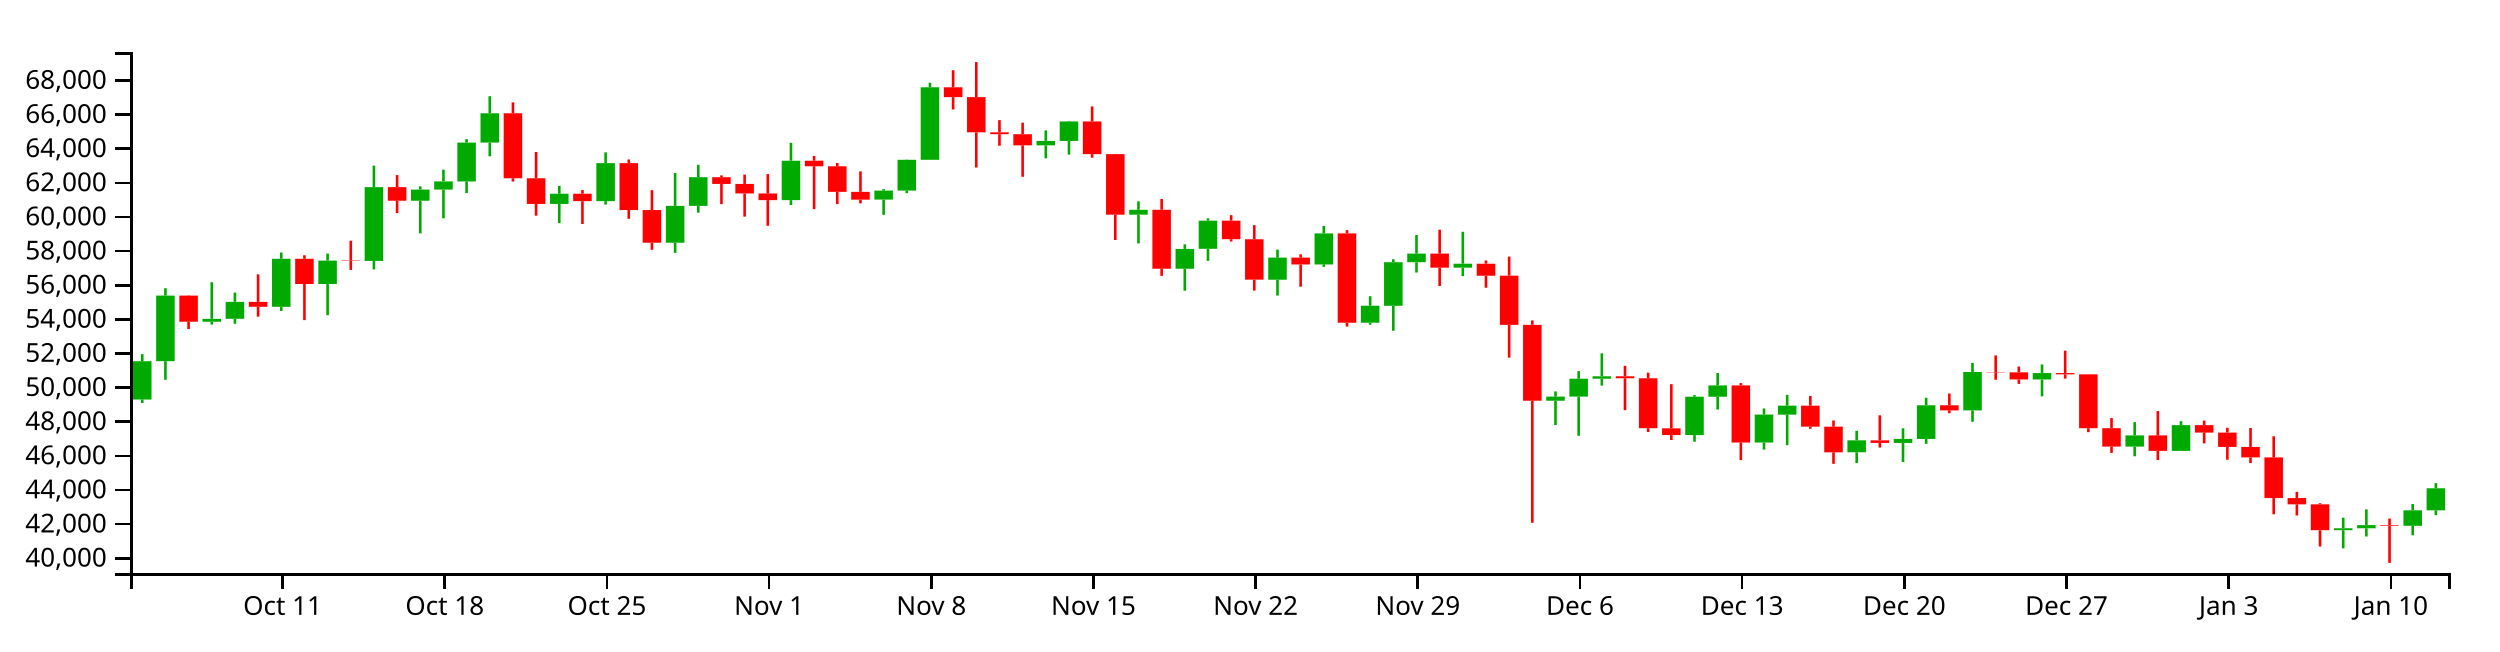
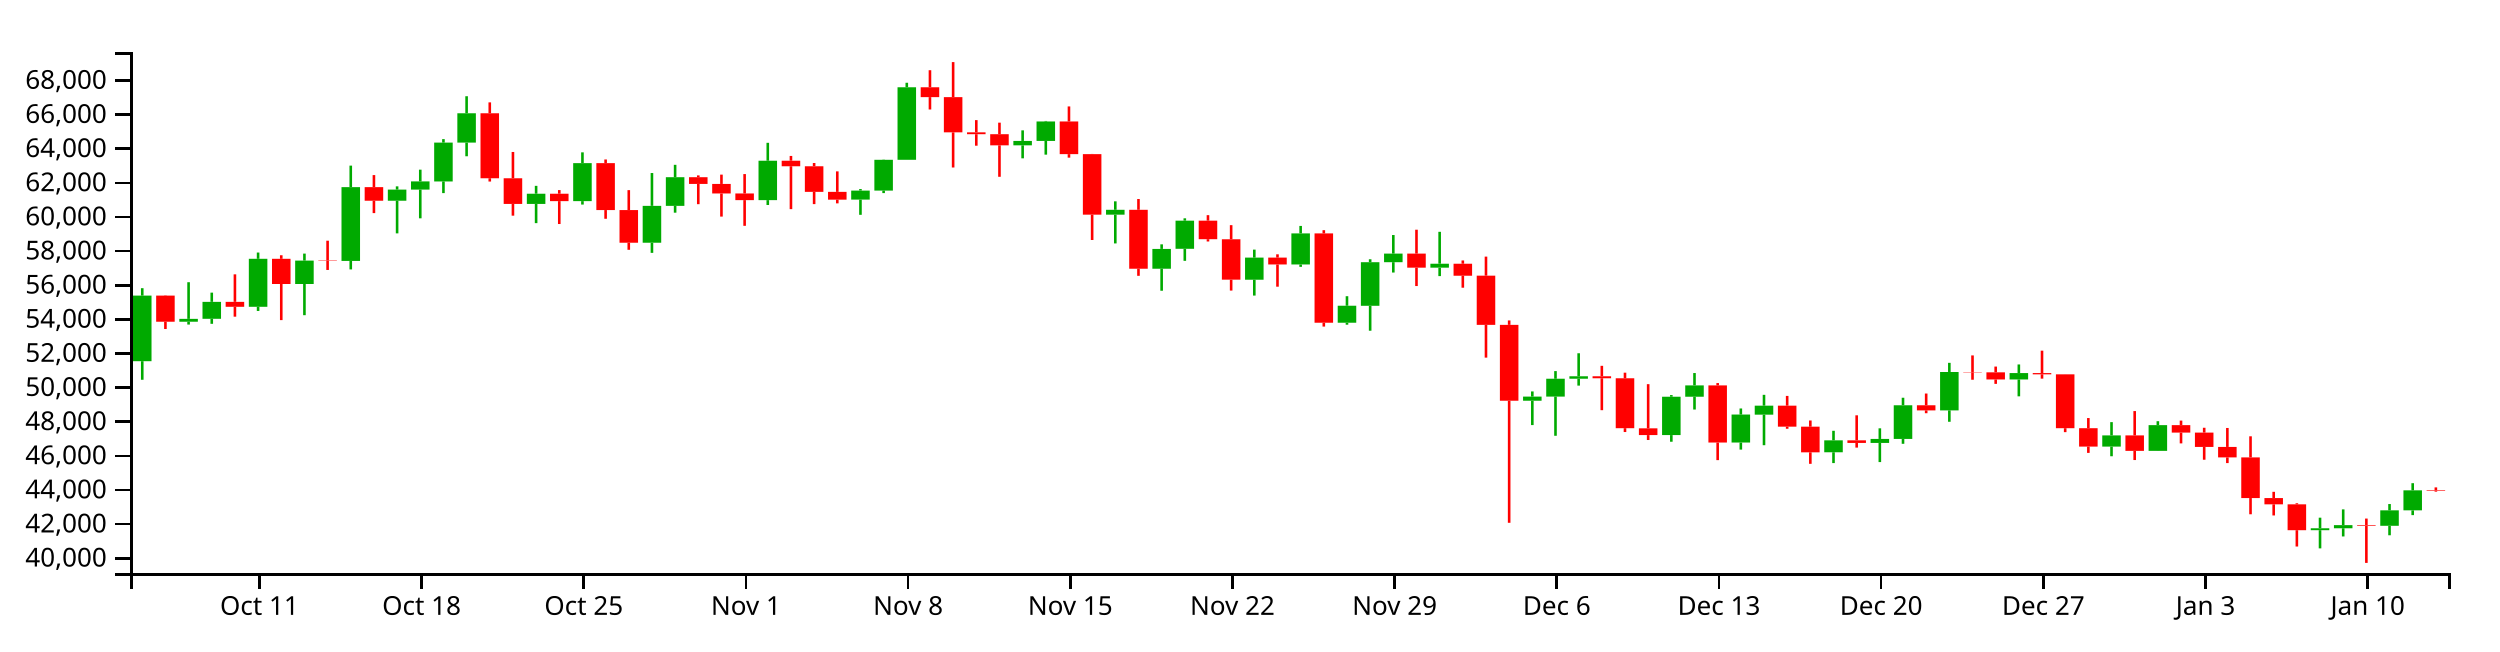
<svg xmlns="http://www.w3.org/2000/svg" version="1.1" width="960" height="250">
  <g transform="translate(50,20)">
    <style>.axis path,.axis line{fill:none;stroke:#000;shape-rendering:crispEdges;}path.candle{stroke:#000000;}path.candle.body{stroke-width:0;}path.candle.up{fill:#00AA00;stroke:#00AA00;}path.candle.down{fill:#FF0000;stroke:#FF0000;}</style>
    <g class="candlestick">
      <g class="data">
-         <path class="candle body up" d="M 1.068 133.417 l 7.117 0 L 8.185 118.694 l -7.117 0 L 1.068 133.417 M 9.964 118.694 l 7.117 0 L 17.081 93.513 l -7.117 0 L 9.964 118.694 M 27.757 103.537 l 7.117 0 L 34.874 102.448 l -7.117 0 L 27.757 103.537 M 36.653 102.42 l 7.117 0 L 43.77 95.907 l -7.117 0 L 36.653 102.42 M 54.446 97.811 l 7.117 0 L 61.563 79.384 l -7.117 0 L 54.446 97.811 M 72.239 89.045 l 7.117 0 L 79.356 80.068 l -7.117 0 L 72.239 89.045 M 90.032 80.193 l 7.117 0 L 97.149 51.858 l -7.117 0 L 90.032 80.193 M 107.825 57.079 l 7.117 0 L 114.942 52.802 l -7.117 0 L 107.825 57.079 M 116.721 52.802 l 7.117 0 L 123.838 49.647 l -7.117 0 L 116.721 52.802 M 125.618 49.675 l 7.117 0 L 132.735 34.769 l -7.117 0 L 125.618 49.675 M 134.514 34.769 l 7.117 0 L 141.631 23.494 l -7.117 0 L 134.514 34.769 M 161.204 58.307 l 7.117 0 L 168.321 54.385 l -7.117 0 L 161.204 58.307 M 178.996 57.232 l 7.117 0 L 186.114 42.643 l -7.117 0 L 178.996 57.232 M 205.686 73.212 l 7.117 0 L 212.803 59.043 l -7.117 0 L 205.686 73.212 M 214.582 59.043 l 7.117 0 L 221.699 48.049 l -7.117 0 L 214.582 59.043 M 250.168 56.846 l 7.117 0 L 257.285 41.718 l -7.117 0 L 250.168 56.846 M 285.754 56.656 l 7.117 0 L 292.871 53.18 l -7.117 0 L 285.754 56.656 M 294.65 53.18 l 7.117 0 L 301.767 41.367 l -7.117 0 L 294.65 53.18 M 303.547 41.367 l 7.117 0 L 310.664 13.505 l -7.117 0 L 303.547 41.367 M 348.029 35.806 l 7.117 0 L 355.146 34.117 l -7.117 0 L 348.029 35.806 M 356.925 34.117 l 7.117 0 L 364.042 26.654 l -7.117 0 L 356.925 34.117 M 383.615 62.43 l 7.117 0 L 390.732 60.556 l -7.117 0 L 383.615 62.43 M 401.407 83.183 l 7.117 0 L 408.525 75.578 l -7.117 0 L 401.407 83.183 M 410.304 75.546 l 7.117 0 L 417.421 64.733 l -7.117 0 L 410.304 75.546 M 436.993 87.427 l 7.117 0 L 444.11 78.926 l -7.117 0 L 436.993 87.427 M 454.786 81.567 l 7.117 0 L 461.903 69.628 l -7.117 0 L 454.786 81.567 M 472.579 103.94 l 7.117 0 L 479.696 97.405 l -7.117 0 L 472.579 103.94 M 481.475 97.435 l 7.117 0 L 488.593 80.672 l -7.117 0 L 481.475 97.435 M 490.372 80.672 l 7.117 0 L 497.489 77.387 l -7.117 0 L 490.372 80.672 M 508.165 82.797 l 7.117 0 L 515.282 81.267 l -7.117 0 L 508.165 82.797 M 543.75 133.892 l 7.117 0 L 550.868 132.294 l -7.117 0 L 543.75 133.892 M 552.647 132.294 l 7.117 0 L 559.764 125.443 l -7.117 0 L 552.647 132.294 M 561.543 125.443 l 7.117 0 L 568.661 124.479 l -7.117 0 L 561.543 125.443 M 597.129 147.074 l 7.117 0 L 604.246 132.335 l -7.117 0 L 597.129 147.074 M 606.026 132.335 l 7.117 0 L 613.143 127.985 l -7.117 0 L 606.026 132.335 M 623.818 149.943 l 7.117 0 L 630.936 139.194 l -7.117 0 L 623.818 149.943 M 632.715 139.235 l 7.117 0 L 639.832 135.775 l -7.117 0 L 632.715 139.235 M 659.404 153.67 l 7.117 0 L 666.521 149.08 l -7.117 0 L 659.404 153.67 M 677.197 150.084 l 7.117 0 L 684.314 148.557 l -7.117 0 L 677.197 150.084 M 686.094 148.557 l 7.117 0 L 693.211 135.612 l -7.117 0 L 686.094 148.557 M 703.886 137.589 l 7.117 0 L 711.004 122.842 l -7.117 0 L 703.886 137.589 M 730.576 125.72 l 7.117 0 L 737.693 123.257 l -7.117 0 L 730.576 125.72 M 766.162 151.503 l 7.117 0 L 773.279 147.203 l -7.117 0 L 766.162 151.503 M 783.954 153.126 l 7.117 0 L 791.072 143.26 l -7.117 0 L 783.954 153.126 M 846.23 183.597 l 7.117 0 L 853.347 182.855 l -7.117 0 L 846.23 183.597 M 855.126 182.855 l 7.117 0 L 862.243 181.643 l -7.117 0 L 855.126 182.855 M 872.919 181.919 l 7.117 0 L 880.036 175.978 l -7.117 0 L 872.919 181.919 M 881.815 175.978 l 7.117 0 L 888.932 167.501 l -7.117 0 L 881.815 175.978" />
-         <path class="candle body down" d="M 18.86 93.513 l 7.117 0 L 25.978 103.537 l -7.117 0 L 18.86 93.513 M 45.55 95.907 l 7.117 0 L 52.667 97.812 l -7.117 0 L 45.55 95.907 M 63.343 79.384 l 7.117 0 L 70.46 89.045 l -7.117 0 L 63.343 79.384 M 81.136 80.043 l 7.117 0 L 88.253 80.193 l -7.117 0 L 81.136 80.043 M 98.928 51.858 l 7.117 0 L 106.046 57.079 l -7.117 0 L 98.928 51.858 M 143.411 23.494 l 7.117 0 L 150.528 48.446 l -7.117 0 L 143.411 23.494 M 152.307 48.446 l 7.117 0 L 159.424 58.307 l -7.117 0 L 152.307 48.446 M 170.1 54.385 l 7.117 0 L 177.217 57.232 l -7.117 0 L 170.1 54.385 M 187.893 42.643 l 7.117 0 L 195.01 60.662 l -7.117 0 L 187.893 42.643 M 196.789 60.662 l 7.117 0 L 203.906 73.212 l -7.117 0 L 196.789 60.662 M 223.479 48.049 l 7.117 0 L 230.596 50.634 l -7.117 0 L 223.479 48.049 M 232.375 50.634 l 7.117 0 L 239.492 54.3 l -7.117 0 L 232.375 50.634 M 241.271 54.3 l 7.117 0 L 248.389 56.846 l -7.117 0 L 241.271 54.3 M 259.064 41.714 l 7.117 0 L 266.182 43.838 l -7.117 0 L 259.064 41.714 M 267.961 43.838 l 7.117 0 L 275.078 53.676 l -7.117 0 L 267.961 43.838 M 276.857 53.676 l 7.117 0 L 283.974 56.676 l -7.117 0 L 276.857 53.676 M 312.443 13.505 l 7.117 0 L 319.56 17.294 l -7.117 0 L 312.443 13.505 M 321.339 17.293 l 7.117 0 L 328.457 30.825 l -7.117 0 L 321.339 17.293 M 330.236 30.825 l 7.117 0 L 337.353 31.534 l -7.117 0 L 330.236 30.825 M 339.132 31.534 l 7.117 0 L 346.25 35.806 l -7.117 0 L 339.132 31.534 M 365.822 26.654 l 7.117 0 L 372.939 39.184 l -7.117 0 L 365.822 26.654 M 374.718 39.184 l 7.117 0 L 381.835 62.43 l -7.117 0 L 374.718 39.184 M 392.511 60.557 l 7.117 0 L 399.628 83.183 l -7.117 0 L 392.511 60.557 M 419.2 64.733 l 7.117 0 L 426.317 71.845 l -7.117 0 L 419.2 64.733 M 428.097 71.873 l 7.117 0 L 435.214 87.405 l -7.117 0 L 428.097 71.873 M 445.89 78.926 l 7.117 0 L 453.007 81.567 l -7.117 0 L 445.89 78.926 M 463.683 69.628 l 7.117 0 L 470.8 103.921 l -7.117 0 L 463.683 69.628 M 499.268 77.387 l 7.117 0 L 506.385 82.797 l -7.117 0 L 499.268 77.387 M 517.061 81.267 l 7.117 0 L 524.178 85.878 l -7.117 0 L 517.061 81.267 M 525.958 85.852 l 7.117 0 L 533.075 104.743 l -7.117 0 L 525.958 85.852 M 534.854 104.743 l 7.117 0 L 541.971 133.892 l -7.117 0 L 534.854 104.743 M 570.44 124.479 l 7.117 0 L 577.557 125.251 l -7.117 0 L 570.44 124.479 M 579.336 125.251 l 7.117 0 L 586.453 144.42 l -7.117 0 L 579.336 125.251 M 588.233 144.484 l 7.117 0 L 595.35 147.074 l -7.117 0 L 588.233 144.484 M 614.922 127.985 l 7.117 0 L 622.039 149.943 l -7.117 0 L 614.922 127.985 M 641.611 135.775 l 7.117 0 L 648.729 143.852 l -7.117 0 L 641.611 135.775 M 650.508 143.852 l 7.117 0 L 657.625 153.688 l -7.117 0 L 650.508 143.852 M 668.301 149.08 l 7.117 0 L 675.418 150.084 l -7.117 0 L 668.301 149.08 M 694.99 135.627 l 7.117 0 L 702.107 137.589 l -7.117 0 L 694.99 135.627 M 712.783 122.842 l 7.117 0 L 719.9 122.966 l -7.117 0 L 712.783 122.842 M 721.679 122.966 l 7.117 0 L 728.796 125.72 l -7.117 0 L 721.679 122.966 M 739.472 123.257 l 7.117 0 L 746.589 123.742 l -7.117 0 L 739.472 123.257 M 748.369 123.742 l 7.117 0 L 755.486 144.432 l -7.117 0 L 748.369 123.742 M 757.265 144.432 l 7.117 0 L 764.382 151.503 l -7.117 0 L 757.265 144.432 M 775.058 147.203 l 7.117 0 L 782.175 153.126 l -7.117 0 L 775.058 147.203 M 792.851 143.26 l 7.117 0 L 799.968 146.12 l -7.117 0 L 792.851 143.26 M 801.747 146.12 l 7.117 0 L 808.864 151.624 l -7.117 0 L 801.747 146.12 M 810.644 151.624 l 7.117 0 L 817.761 155.648 l -7.117 0 L 810.644 151.624 M 819.54 155.648 l 7.117 0 L 826.657 171.248 l -7.117 0 L 819.54 155.648 M 828.437 171.248 l 7.117 0 L 835.554 173.665 l -7.117 0 L 828.437 171.248 M 837.333 173.665 l 7.117 0 L 844.45 183.597 l -7.117 0 L 837.333 173.665 M 864.022 181.643 l 7.117 0 L 871.14 181.919 l -7.117 0 L 864.022 181.643" />
+         <path class="candle body up" d="M 1.068 118.694 l 7.117 0 L 8.185 93.513 l -7.117 0 L 1.068 118.694 M 18.86 103.537 l 7.117 0 L 25.978 102.448 l -7.117 0 L 18.86 103.537 M 27.757 102.42 l 7.117 0 L 34.874 95.907 l -7.117 0 L 27.757 102.42 M 45.55 97.811 l 7.117 0 L 52.667 79.384 l -7.117 0 L 45.55 97.811 M 63.343 89.045 l 7.117 0 L 70.46 80.068 l -7.117 0 L 63.343 89.045 M 81.136 80.193 l 7.117 0 L 88.253 51.858 l -7.117 0 L 81.136 80.193 M 98.928 57.079 l 7.117 0 L 106.046 52.802 l -7.117 0 L 98.928 57.079 M 107.825 52.802 l 7.117 0 L 114.942 49.647 l -7.117 0 L 107.825 52.802 M 116.721 49.675 l 7.117 0 L 123.838 34.769 l -7.117 0 L 116.721 49.675 M 125.618 34.769 l 7.117 0 L 132.735 23.494 l -7.117 0 L 125.618 34.769 M 152.307 58.307 l 7.117 0 L 159.424 54.385 l -7.117 0 L 152.307 58.307 M 170.1 57.232 l 7.117 0 L 177.217 42.643 l -7.117 0 L 170.1 57.232 M 196.789 73.212 l 7.117 0 L 203.906 59.043 l -7.117 0 L 196.789 73.212 M 205.686 59.043 l 7.117 0 L 212.803 48.049 l -7.117 0 L 205.686 59.043 M 241.271 56.846 l 7.117 0 L 248.389 41.718 l -7.117 0 L 241.271 56.846 M 276.857 56.656 l 7.117 0 L 283.974 53.18 l -7.117 0 L 276.857 56.656 M 285.754 53.18 l 7.117 0 L 292.871 41.367 l -7.117 0 L 285.754 53.18 M 294.65 41.367 l 7.117 0 L 301.767 13.505 l -7.117 0 L 294.65 41.367 M 339.132 35.806 l 7.117 0 L 346.25 34.117 l -7.117 0 L 339.132 35.806 M 348.029 34.117 l 7.117 0 L 355.146 26.654 l -7.117 0 L 348.029 34.117 M 374.718 62.43 l 7.117 0 L 381.835 60.556 l -7.117 0 L 374.718 62.43 M 392.511 83.183 l 7.117 0 L 399.628 75.578 l -7.117 0 L 392.511 83.183 M 401.407 75.546 l 7.117 0 L 408.525 64.733 l -7.117 0 L 401.407 75.546 M 428.097 87.427 l 7.117 0 L 435.214 78.926 l -7.117 0 L 428.097 87.427 M 445.89 81.567 l 7.117 0 L 453.007 69.628 l -7.117 0 L 445.89 81.567 M 463.683 103.94 l 7.117 0 L 470.8 97.405 l -7.117 0 L 463.683 103.94 M 472.579 97.435 l 7.117 0 L 479.696 80.672 l -7.117 0 L 472.579 97.435 M 481.475 80.672 l 7.117 0 L 488.593 77.387 l -7.117 0 L 481.475 80.672 M 499.268 82.797 l 7.117 0 L 506.385 81.267 l -7.117 0 L 499.268 82.797 M 534.854 133.892 l 7.117 0 L 541.971 132.294 l -7.117 0 L 534.854 133.892 M 543.75 132.294 l 7.117 0 L 550.868 125.443 l -7.117 0 L 543.75 132.294 M 552.647 125.443 l 7.117 0 L 559.764 124.479 l -7.117 0 L 552.647 125.443 M 588.233 147.074 l 7.117 0 L 595.35 132.335 l -7.117 0 L 588.233 147.074 M 597.129 132.335 l 7.117 0 L 604.246 127.985 l -7.117 0 L 597.129 132.335 M 614.922 149.943 l 7.117 0 L 622.039 139.194 l -7.117 0 L 614.922 149.943 M 623.818 139.235 l 7.117 0 L 630.936 135.775 l -7.117 0 L 623.818 139.235 M 650.508 153.67 l 7.117 0 L 657.625 149.08 l -7.117 0 L 650.508 153.67 M 668.301 150.084 l 7.117 0 L 675.418 148.557 l -7.117 0 L 668.301 150.084 M 677.197 148.557 l 7.117 0 L 684.314 135.612 l -7.117 0 L 677.197 148.557 M 694.99 137.589 l 7.117 0 L 702.107 122.842 l -7.117 0 L 694.99 137.589 M 721.679 125.72 l 7.117 0 L 728.796 123.257 l -7.117 0 L 721.679 125.72 M 757.265 151.503 l 7.117 0 L 764.382 147.203 l -7.117 0 L 757.265 151.503 M 775.058 153.126 l 7.117 0 L 782.175 143.26 l -7.117 0 L 775.058 153.126 M 837.333 183.597 l 7.117 0 L 844.45 182.855 l -7.117 0 L 837.333 183.597 M 846.23 182.855 l 7.117 0 L 853.347 181.643 l -7.117 0 L 846.23 182.855 M 864.022 181.919 l 7.117 0 L 871.14 175.978 l -7.117 0 L 864.022 181.919 M 872.919 175.978 l 7.117 0 L 880.036 168.289 l -7.117 0 L 872.919 175.978" />
+         <path class="candle body down" d="M 9.964 93.513 l 7.117 0 L 17.081 103.537 l -7.117 0 L 9.964 93.513 M 36.653 95.907 l 7.117 0 L 43.77 97.812 l -7.117 0 L 36.653 95.907 M 54.446 79.384 l 7.117 0 L 61.563 89.045 l -7.117 0 L 54.446 79.384 M 72.239 80.043 l 7.117 0 L 79.356 80.193 l -7.117 0 L 72.239 80.043 M 90.032 51.858 l 7.117 0 L 97.149 57.079 l -7.117 0 L 90.032 51.858 M 134.514 23.494 l 7.117 0 L 141.631 48.446 l -7.117 0 L 134.514 23.494 M 143.411 48.446 l 7.117 0 L 150.528 58.307 l -7.117 0 L 143.411 48.446 M 161.204 54.385 l 7.117 0 L 168.321 57.232 l -7.117 0 L 161.204 54.385 M 178.996 42.643 l 7.117 0 L 186.114 60.662 l -7.117 0 L 178.996 42.643 M 187.893 60.662 l 7.117 0 L 195.01 73.212 l -7.117 0 L 187.893 60.662 M 214.582 48.049 l 7.117 0 L 221.699 50.634 l -7.117 0 L 214.582 48.049 M 223.479 50.634 l 7.117 0 L 230.596 54.3 l -7.117 0 L 223.479 50.634 M 232.375 54.3 l 7.117 0 L 239.492 56.846 l -7.117 0 L 232.375 54.3 M 250.168 41.714 l 7.117 0 L 257.285 43.838 l -7.117 0 L 250.168 41.714 M 259.064 43.838 l 7.117 0 L 266.182 53.676 l -7.117 0 L 259.064 43.838 M 267.961 53.676 l 7.117 0 L 275.078 56.676 l -7.117 0 L 267.961 53.676 M 303.547 13.505 l 7.117 0 L 310.664 17.294 l -7.117 0 L 303.547 13.505 M 312.443 17.293 l 7.117 0 L 319.56 30.825 l -7.117 0 L 312.443 17.293 M 321.339 30.825 l 7.117 0 L 328.457 31.534 l -7.117 0 L 321.339 30.825 M 330.236 31.534 l 7.117 0 L 337.353 35.806 l -7.117 0 L 330.236 31.534 M 356.925 26.654 l 7.117 0 L 364.042 39.184 l -7.117 0 L 356.925 26.654 M 365.822 39.184 l 7.117 0 L 372.939 62.43 l -7.117 0 L 365.822 39.184 M 383.615 60.557 l 7.117 0 L 390.732 83.183 l -7.117 0 L 383.615 60.557 M 410.304 64.733 l 7.117 0 L 417.421 71.845 l -7.117 0 L 410.304 64.733 M 419.2 71.873 l 7.117 0 L 426.317 87.405 l -7.117 0 L 419.2 71.873 M 436.993 78.926 l 7.117 0 L 444.11 81.567 l -7.117 0 L 436.993 78.926 M 454.786 69.628 l 7.117 0 L 461.903 103.921 l -7.117 0 L 454.786 69.628 M 490.372 77.387 l 7.117 0 L 497.489 82.797 l -7.117 0 L 490.372 77.387 M 508.165 81.267 l 7.117 0 L 515.282 85.878 l -7.117 0 L 508.165 81.267 M 517.061 85.852 l 7.117 0 L 524.178 104.743 l -7.117 0 L 517.061 85.852 M 525.958 104.743 l 7.117 0 L 533.075 133.892 l -7.117 0 L 525.958 104.743 M 561.543 124.479 l 7.117 0 L 568.661 125.251 l -7.117 0 L 561.543 124.479 M 570.44 125.251 l 7.117 0 L 577.557 144.42 l -7.117 0 L 570.44 125.251 M 579.336 144.484 l 7.117 0 L 586.453 147.074 l -7.117 0 L 579.336 144.484 M 606.026 127.985 l 7.117 0 L 613.143 149.943 l -7.117 0 L 606.026 127.985 M 632.715 135.775 l 7.117 0 L 639.832 143.852 l -7.117 0 L 632.715 135.775 M 641.611 143.852 l 7.117 0 L 648.729 153.688 l -7.117 0 L 641.611 143.852 M 659.404 149.08 l 7.117 0 L 666.521 150.084 l -7.117 0 L 659.404 149.08 M 686.094 135.627 l 7.117 0 L 693.211 137.589 l -7.117 0 L 686.094 135.627 M 703.886 122.842 l 7.117 0 L 711.004 122.966 l -7.117 0 L 703.886 122.842 M 712.783 122.966 l 7.117 0 L 719.9 125.72 l -7.117 0 L 712.783 122.966 M 730.576 123.257 l 7.117 0 L 737.693 123.742 l -7.117 0 L 730.576 123.257 M 739.472 123.742 l 7.117 0 L 746.589 144.432 l -7.117 0 L 739.472 123.742 M 748.369 144.432 l 7.117 0 L 755.486 151.503 l -7.117 0 L 748.369 144.432 M 766.162 147.203 l 7.117 0 L 773.279 153.126 l -7.117 0 L 766.162 147.203 M 783.954 143.26 l 7.117 0 L 791.072 146.12 l -7.117 0 L 783.954 143.26 M 792.851 146.12 l 7.117 0 L 799.968 151.624 l -7.117 0 L 792.851 146.12 M 801.747 151.624 l 7.117 0 L 808.864 155.648 l -7.117 0 L 801.747 151.624 M 810.644 155.648 l 7.117 0 L 817.761 171.248 l -7.117 0 L 810.644 155.648 M 819.54 171.248 l 7.117 0 L 826.657 173.665 l -7.117 0 L 819.54 171.248 M 828.437 173.665 l 7.117 0 L 835.554 183.597 l -7.117 0 L 828.437 173.665 M 855.126 181.643 l 7.117 0 L 862.243 181.919 l -7.117 0 L 855.126 181.643 M 881.815 168.29 l 7.117 0 L 888.932 168.529 l -7.117 0 L 881.815 168.29" />
        <path class="candle body equal" />
-         <path class="candle wick up" d="M 4.626 115.979 L 4.626 118.694 M 4.626 133.417 L 4.626 134.744 M 13.523 90.663 L 13.523 93.513 M 13.523 118.694 L 13.523 125.833 M 31.315 88.37 L 31.315 102.448 M 31.315 103.537 L 31.315 104.635 M 40.212 92.373 L 40.212 95.907 M 40.212 102.42 L 40.212 104.346 M 58.005 76.975 L 58.005 79.384 M 58.005 97.811 L 58.005 99.41 M 75.798 77.382 L 75.798 80.068 M 75.798 89.045 L 75.798 101.034 M 93.591 43.598 L 93.591 51.858 M 93.591 80.193 L 93.591 83.456 M 111.383 51.557 L 111.383 52.802 M 111.383 57.079 L 111.383 69.611 M 120.28 45.153 L 120.28 49.647 M 120.28 52.802 L 120.28 63.835 M 129.176 33.423 L 129.176 34.769 M 129.176 49.675 L 129.176 54.153 M 138.073 16.951 L 138.073 23.494 M 138.073 34.769 L 138.073 40.005 M 164.762 51.365 L 164.762 54.385 M 164.762 58.307 L 164.762 65.685 M 182.555 38.503 L 182.555 42.643 M 182.555 57.232 L 182.555 58.557 M 209.244 46.442 L 209.244 59.043 M 209.244 73.212 L 209.244 77.1 M 218.141 43.291 L 218.141 48.049 M 218.141 59.043 L 218.141 61.671 M 253.727 34.838 L 253.727 41.718 M 253.727 56.846 L 253.727 58.723 M 289.312 52.591 L 289.312 53.18 M 289.312 56.656 L 289.312 62.489 M 298.209 41.283 L 298.209 41.367 M 298.209 53.18 L 298.209 54.149 M 307.105 11.781 L 307.105 13.505 M 307.105 41.367 L 307.105 41.367 M 351.587 30.055 L 351.587 34.117 M 351.587 35.806 L 351.587 40.799 M 360.484 26.448 L 360.484 26.654 M 360.484 34.117 L 360.484 39.384 M 387.173 57.311 L 387.173 60.556 M 387.173 62.43 L 387.173 73.477 M 404.966 73.824 L 404.966 75.578 M 404.966 83.183 L 404.966 91.646 M 413.862 63.832 L 413.862 64.733 M 413.862 75.546 L 413.862 80.16 M 440.552 75.855 L 440.552 78.926 M 440.552 87.427 L 440.552 93.5 M 458.345 66.755 L 458.345 69.628 M 458.345 81.567 L 458.345 82.473 M 476.138 93.743 L 476.138 97.405 M 476.138 103.94 L 476.138 104.685 M 485.034 79.557 L 485.034 80.672 M 485.034 97.435 L 485.034 107 M 493.93 70.247 L 493.93 77.387 M 493.93 80.672 L 493.93 84.657 M 511.723 69.017 L 511.723 81.267 M 511.723 82.797 L 511.723 86.024 M 547.309 130.31 L 547.309 132.294 M 547.309 133.892 L 547.309 143.23 M 556.206 122.5 L 556.206 125.443 M 556.206 132.294 L 556.206 147.34 M 565.102 115.651 L 565.102 124.479 M 565.102 125.443 L 565.102 128.078 M 600.688 131.708 L 600.688 132.335 M 600.688 147.074 L 600.688 149.627 M 609.584 123.247 L 609.584 127.985 M 609.584 132.335 L 609.584 137.262 M 627.377 136.854 L 627.377 139.194 M 627.377 149.943 L 627.377 152.647 M 636.273 131.614 L 636.273 135.775 M 636.273 139.235 L 636.273 150.963 M 662.963 145.424 L 662.963 149.08 M 662.963 153.67 L 662.963 157.823 M 680.756 144.473 L 680.756 148.557 M 680.756 150.084 L 680.756 157.438 M 689.652 132.735 L 689.652 135.612 M 689.652 148.557 L 689.652 150.419 M 707.445 119.329 L 707.445 122.842 M 707.445 137.589 L 707.445 141.964 M 734.134 119.952 L 734.134 123.257 M 734.134 125.72 L 734.134 132.191 M 769.72 142.098 L 769.72 147.203 M 769.72 151.503 L 769.72 155.202 M 787.513 141.74 L 787.513 143.26 M 787.513 153.126 L 787.513 153.182 M 849.788 178.79 L 849.788 182.855 M 849.788 183.597 L 849.788 190.578 M 858.685 175.601 L 858.685 181.643 M 858.685 182.855 L 858.685 185.998 M 876.477 173.549 L 876.477 175.978 M 876.477 181.919 L 876.477 185.546 M 885.374 165.542 L 885.374 167.501 M 885.374 175.978 L 885.374 177.808" style="stroke-width: 1px;" />
-         <path class="candle wick down" d="M 22.419 93.4 L 22.419 93.513 M 22.419 103.537 L 22.419 106.343 M 49.108 85.347 L 49.108 95.907 M 49.108 97.812 L 49.108 101.605 M 66.901 78.017 L 66.901 79.384 M 66.901 89.045 L 66.901 102.922 M 84.694 72.431 L 84.694 80.043 M 84.694 80.193 L 84.694 83.665 M 102.487 47.232 L 102.487 51.858 M 102.487 57.079 L 102.487 61.833 M 146.969 19.311 L 146.969 23.494 M 146.969 48.446 L 146.969 49.712 M 155.866 38.361 L 155.866 48.446 M 155.866 58.307 L 155.866 62.816 M 173.659 52.988 L 173.659 54.385 M 173.659 57.232 L 173.659 66.023 M 191.451 41.237 L 191.451 42.643 M 191.451 60.662 L 191.451 64.012 M 200.348 53.014 L 200.348 60.662 M 200.348 73.212 L 200.348 75.921 M 227.037 47.358 L 227.037 48.049 M 227.037 50.634 L 227.037 58.406 M 235.934 47.056 L 235.934 50.634 M 235.934 54.3 L 235.934 63.174 M 244.83 46.844 L 244.83 54.3 M 244.83 56.846 L 244.83 66.715 M 262.623 39.883 L 262.623 41.714 M 262.623 43.838 L 262.623 60.308 M 271.519 42.594 L 271.519 43.838 M 271.519 53.676 L 271.519 58.38 M 280.416 45.808 L 280.416 53.676 M 280.416 56.676 L 280.416 58.092 M 316.002 6.963 L 316.002 13.505 M 316.002 17.294 L 316.002 22.046 M 324.898 3.846 L 324.898 17.293 M 324.898 30.825 L 324.898 44.32 M 333.794 26.123 L 333.794 30.825 M 333.794 31.534 L 333.794 35.952 M 342.691 27.102 L 342.691 31.534 M 342.691 35.806 L 342.691 47.89 M 369.38 20.87 L 369.38 26.654 M 369.38 39.184 L 369.38 40.539 M 378.277 39.115 L 378.277 39.184 M 378.277 62.43 L 378.277 72.159 M 396.07 56.421 L 396.07 60.557 M 396.07 83.183 L 396.07 85.918 M 422.759 62.621 L 422.759 64.733 M 422.759 71.845 L 422.759 72.732 M 431.655 66.459 L 431.655 71.873 M 431.655 87.405 L 431.655 91.58 M 449.448 77.657 L 449.448 78.926 M 449.448 81.567 L 449.448 90.093 M 467.241 68.386 L 467.241 69.628 M 467.241 103.921 L 467.241 105.406 M 502.827 68.209 L 502.827 77.387 M 502.827 82.797 L 502.827 89.84 M 520.62 80.013 L 520.62 81.267 M 520.62 85.878 L 520.62 90.481 M 529.516 78.541 L 529.516 85.852 M 529.516 104.743 L 529.516 117.331 M 538.413 103.053 L 538.413 104.743 M 538.413 133.892 L 538.413 180.754 M 573.998 120.476 L 573.998 124.479 M 573.998 125.251 L 573.998 137.511 M 582.895 123.111 L 582.895 125.251 M 582.895 144.42 L 582.895 145.898 M 591.791 127.519 L 591.791 144.484 M 591.791 147.074 L 591.791 148.965 M 618.481 127.094 L 618.481 127.985 M 618.481 149.943 L 618.481 156.691 M 645.17 132.031 L 645.17 135.775 M 645.17 143.852 L 645.17 144.647 M 654.066 141.469 L 654.066 143.852 M 654.066 153.688 L 654.066 158.112 M 671.859 139.477 L 671.859 149.08 M 671.859 150.084 L 671.859 151.881 M 698.549 131.116 L 698.549 135.627 M 698.549 137.589 L 698.549 138.679 M 716.341 116.479 L 716.341 122.842 M 716.341 122.966 L 716.341 125.819 M 725.238 120.762 L 725.238 122.966 M 725.238 125.72 L 725.238 127.406 M 743.031 114.657 L 743.031 123.257 M 743.031 123.742 L 743.031 125.396 M 751.927 123.725 L 751.927 123.742 M 751.927 144.432 L 751.927 145.944 M 760.824 140.532 L 760.824 144.432 M 760.824 151.503 L 760.824 153.912 M 778.617 137.85 L 778.617 147.203 M 778.617 153.126 L 778.617 156.657 M 796.409 141.508 L 796.409 143.26 M 796.409 146.12 L 796.409 150.262 M 805.306 144.26 L 805.306 146.12 M 805.306 151.624 L 805.306 156.539 M 814.202 144.342 L 814.202 151.624 M 814.202 155.648 L 814.202 157.823 M 823.099 147.536 L 823.099 155.648 M 823.099 171.248 L 823.099 177.48 M 831.995 168.857 L 831.995 171.248 M 831.995 173.665 L 831.995 177.935 M 840.892 173.248 L 840.892 173.665 M 840.892 183.597 L 840.892 189.864 M 867.581 179.128 L 867.581 181.643 M 867.581 181.919 L 867.581 196.154" style="stroke-width: 1px;" />
+         <path class="candle wick up" d="M 4.626 90.663 L 4.626 93.513 M 4.626 118.694 L 4.626 125.833 M 22.419 88.37 L 22.419 102.448 M 22.419 103.537 L 22.419 104.635 M 31.315 92.373 L 31.315 95.907 M 31.315 102.42 L 31.315 104.346 M 49.108 76.975 L 49.108 79.384 M 49.108 97.811 L 49.108 99.41 M 66.901 77.382 L 66.901 80.068 M 66.901 89.045 L 66.901 101.034 M 84.694 43.598 L 84.694 51.858 M 84.694 80.193 L 84.694 83.456 M 102.487 51.557 L 102.487 52.802 M 102.487 57.079 L 102.487 69.611 M 111.383 45.153 L 111.383 49.647 M 111.383 52.802 L 111.383 63.835 M 120.28 33.423 L 120.28 34.769 M 120.28 49.675 L 120.28 54.153 M 129.176 16.951 L 129.176 23.494 M 129.176 34.769 L 129.176 40.005 M 155.866 51.365 L 155.866 54.385 M 155.866 58.307 L 155.866 65.685 M 173.659 38.503 L 173.659 42.643 M 173.659 57.232 L 173.659 58.557 M 200.348 46.442 L 200.348 59.043 M 200.348 73.212 L 200.348 77.1 M 209.244 43.291 L 209.244 48.049 M 209.244 59.043 L 209.244 61.671 M 244.83 34.838 L 244.83 41.718 M 244.83 56.846 L 244.83 58.723 M 280.416 52.591 L 280.416 53.18 M 280.416 56.656 L 280.416 62.489 M 289.312 41.283 L 289.312 41.367 M 289.312 53.18 L 289.312 54.149 M 298.209 11.781 L 298.209 13.505 M 298.209 41.367 L 298.209 41.367 M 342.691 30.055 L 342.691 34.117 M 342.691 35.806 L 342.691 40.799 M 351.587 26.448 L 351.587 26.654 M 351.587 34.117 L 351.587 39.384 M 378.277 57.311 L 378.277 60.556 M 378.277 62.43 L 378.277 73.477 M 396.07 73.824 L 396.07 75.578 M 396.07 83.183 L 396.07 91.646 M 404.966 63.832 L 404.966 64.733 M 404.966 75.546 L 404.966 80.16 M 431.655 75.855 L 431.655 78.926 M 431.655 87.427 L 431.655 93.5 M 449.448 66.755 L 449.448 69.628 M 449.448 81.567 L 449.448 82.473 M 467.241 93.743 L 467.241 97.405 M 467.241 103.94 L 467.241 104.685 M 476.138 79.557 L 476.138 80.672 M 476.138 97.435 L 476.138 107 M 485.034 70.247 L 485.034 77.387 M 485.034 80.672 L 485.034 84.657 M 502.827 69.017 L 502.827 81.267 M 502.827 82.797 L 502.827 86.024 M 538.413 130.31 L 538.413 132.294 M 538.413 133.892 L 538.413 143.23 M 547.309 122.5 L 547.309 125.443 M 547.309 132.294 L 547.309 147.34 M 556.206 115.651 L 556.206 124.479 M 556.206 125.443 L 556.206 128.078 M 591.791 131.708 L 591.791 132.335 M 591.791 147.074 L 591.791 149.627 M 600.688 123.247 L 600.688 127.985 M 600.688 132.335 L 600.688 137.262 M 618.481 136.854 L 618.481 139.194 M 618.481 149.943 L 618.481 152.647 M 627.377 131.614 L 627.377 135.775 M 627.377 139.235 L 627.377 150.963 M 654.066 145.424 L 654.066 149.08 M 654.066 153.67 L 654.066 157.823 M 671.859 144.473 L 671.859 148.557 M 671.859 150.084 L 671.859 157.438 M 680.756 132.735 L 680.756 135.612 M 680.756 148.557 L 680.756 150.419 M 698.549 119.329 L 698.549 122.842 M 698.549 137.589 L 698.549 141.964 M 725.238 119.952 L 725.238 123.257 M 725.238 125.72 L 725.238 132.191 M 760.824 142.098 L 760.824 147.203 M 760.824 151.503 L 760.824 155.202 M 778.617 141.74 L 778.617 143.26 M 778.617 153.126 L 778.617 153.182 M 840.892 178.79 L 840.892 182.855 M 840.892 183.597 L 840.892 190.578 M 849.788 175.601 L 849.788 181.643 M 849.788 182.855 L 849.788 185.998 M 867.581 173.549 L 867.581 175.978 M 867.581 181.919 L 867.581 185.546 M 876.477 165.542 L 876.477 168.289 M 876.477 175.978 L 876.477 177.808" style="stroke-width: 1px;" />
+         <path class="candle wick down" d="M 13.523 93.4 L 13.523 93.513 M 13.523 103.537 L 13.523 106.343 M 40.212 85.347 L 40.212 95.907 M 40.212 97.812 L 40.212 101.605 M 58.005 78.017 L 58.005 79.384 M 58.005 89.045 L 58.005 102.922 M 75.798 72.431 L 75.798 80.043 M 75.798 80.193 L 75.798 83.665 M 93.591 47.232 L 93.591 51.858 M 93.591 57.079 L 93.591 61.833 M 138.073 19.311 L 138.073 23.494 M 138.073 48.446 L 138.073 49.712 M 146.969 38.361 L 146.969 48.446 M 146.969 58.307 L 146.969 62.816 M 164.762 52.988 L 164.762 54.385 M 164.762 57.232 L 164.762 66.023 M 182.555 41.237 L 182.555 42.643 M 182.555 60.662 L 182.555 64.012 M 191.451 53.014 L 191.451 60.662 M 191.451 73.212 L 191.451 75.921 M 218.141 47.358 L 218.141 48.049 M 218.141 50.634 L 218.141 58.406 M 227.037 47.056 L 227.037 50.634 M 227.037 54.3 L 227.037 63.174 M 235.934 46.844 L 235.934 54.3 M 235.934 56.846 L 235.934 66.715 M 253.727 39.883 L 253.727 41.714 M 253.727 43.838 L 253.727 60.308 M 262.623 42.594 L 262.623 43.838 M 262.623 53.676 L 262.623 58.38 M 271.519 45.808 L 271.519 53.676 M 271.519 56.676 L 271.519 58.092 M 307.105 6.963 L 307.105 13.505 M 307.105 17.294 L 307.105 22.046 M 316.002 3.846 L 316.002 17.293 M 316.002 30.825 L 316.002 44.32 M 324.898 26.123 L 324.898 30.825 M 324.898 31.534 L 324.898 35.952 M 333.794 27.102 L 333.794 31.534 M 333.794 35.806 L 333.794 47.89 M 360.484 20.87 L 360.484 26.654 M 360.484 39.184 L 360.484 40.539 M 369.38 39.115 L 369.38 39.184 M 369.38 62.43 L 369.38 72.159 M 387.173 56.421 L 387.173 60.557 M 387.173 83.183 L 387.173 85.918 M 413.862 62.621 L 413.862 64.733 M 413.862 71.845 L 413.862 72.732 M 422.759 66.459 L 422.759 71.873 M 422.759 87.405 L 422.759 91.58 M 440.552 77.657 L 440.552 78.926 M 440.552 81.567 L 440.552 90.093 M 458.345 68.386 L 458.345 69.628 M 458.345 103.921 L 458.345 105.406 M 493.93 68.209 L 493.93 77.387 M 493.93 82.797 L 493.93 89.84 M 511.723 80.013 L 511.723 81.267 M 511.723 85.878 L 511.723 90.481 M 520.62 78.541 L 520.62 85.852 M 520.62 104.743 L 520.62 117.331 M 529.516 103.053 L 529.516 104.743 M 529.516 133.892 L 529.516 180.754 M 565.102 120.476 L 565.102 124.479 M 565.102 125.251 L 565.102 137.511 M 573.998 123.111 L 573.998 125.251 M 573.998 144.42 L 573.998 145.898 M 582.895 127.519 L 582.895 144.484 M 582.895 147.074 L 582.895 148.965 M 609.584 127.094 L 609.584 127.985 M 609.584 149.943 L 609.584 156.691 M 636.273 132.031 L 636.273 135.775 M 636.273 143.852 L 636.273 144.647 M 645.17 141.469 L 645.17 143.852 M 645.17 153.688 L 645.17 158.112 M 662.963 139.477 L 662.963 149.08 M 662.963 150.084 L 662.963 151.881 M 689.652 131.116 L 689.652 135.627 M 689.652 137.589 L 689.652 138.679 M 707.445 116.479 L 707.445 122.842 M 707.445 122.966 L 707.445 125.819 M 716.341 120.762 L 716.341 122.966 M 716.341 125.72 L 716.341 127.406 M 734.134 114.657 L 734.134 123.257 M 734.134 123.742 L 734.134 125.396 M 743.031 123.725 L 743.031 123.742 M 743.031 144.432 L 743.031 145.944 M 751.927 140.532 L 751.927 144.432 M 751.927 151.503 L 751.927 153.912 M 769.72 137.85 L 769.72 147.203 M 769.72 153.126 L 769.72 156.657 M 787.513 141.508 L 787.513 143.26 M 787.513 146.12 L 787.513 150.262 M 796.409 144.26 L 796.409 146.12 M 796.409 151.624 L 796.409 156.539 M 805.306 144.342 L 805.306 151.624 M 805.306 155.648 L 805.306 157.823 M 814.202 147.536 L 814.202 155.648 M 814.202 171.248 L 814.202 177.48 M 823.099 168.857 L 823.099 171.248 M 823.099 173.665 L 823.099 177.935 M 831.995 173.248 L 831.995 173.665 M 831.995 183.597 L 831.995 189.864 M 858.685 179.128 L 858.685 181.643 M 858.685 181.919 L 858.685 196.154 M 885.374 167.158 L 885.374 168.29 M 885.374 168.529 L 885.374 168.794" style="stroke-width: 1px;" />
        <path class="candle wick equal" style="stroke-width: 1px;" />
      </g>
    </g>
    <g class="x axis" transform="translate(0,200)" fill="none" font-size="10" font-family="sans-serif" text-anchor="middle">
      <path class="domain" stroke="#000" d="M0.5,6V0.5H890.5V6" />
-       <g class="tick" opacity="1" transform="translate(58.0048,0)">
+       <g class="tick" opacity="1" transform="translate(49.10836,0)">
        <line stroke="#000" y2="6" x1="0.5" x2="0.5" />
        <text fill="#000" y="9" x="0.5" dy="0.71em">Oct 11</text>
      </g>
-       <g class="tick" opacity="1" transform="translate(120.2799,0)">
+       <g class="tick" opacity="1" transform="translate(111.3834,0)">
        <line stroke="#000" y2="6" x1="0.5" x2="0.5" />
        <text fill="#000" y="9" x="0.5" dy="0.71em">Oct 18</text>
      </g>
-       <g class="tick" opacity="1" transform="translate(182.555,0)">
+       <g class="tick" opacity="1" transform="translate(173.6585,0)">
        <line stroke="#000" y2="6" x1="0.5" x2="0.5" />
        <text fill="#000" y="9" x="0.5" dy="0.71em">Oct 25</text>
      </g>
-       <g class="tick" opacity="1" transform="translate(244.8301,0)">
+       <g class="tick" opacity="1" transform="translate(235.9336,0)">
        <line stroke="#000" y2="6" x1="0.5" x2="0.5" />
        <text fill="#000" y="9" x="0.5" dy="0.71em">Nov  1</text>
      </g>
-       <g class="tick" opacity="1" transform="translate(307.1052,0)">
+       <g class="tick" opacity="1" transform="translate(298.2087,0)">
        <line stroke="#000" y2="6" x1="0.5" x2="0.5" />
        <text fill="#000" y="9" x="0.5" dy="0.71em">Nov  8</text>
      </g>
-       <g class="tick" opacity="1" transform="translate(369.3802,0)">
+       <g class="tick" opacity="1" transform="translate(360.4838,0)">
        <line stroke="#000" y2="6" x1="0.5" x2="0.5" />
        <text fill="#000" y="9" x="0.5" dy="0.71em">Nov 15</text>
      </g>
-       <g class="tick" opacity="1" transform="translate(431.6553,0)">
+       <g class="tick" opacity="1" transform="translate(422.7589,0)">
        <line stroke="#000" y2="6" x1="0.5" x2="0.5" />
        <text fill="#000" y="9" x="0.5" dy="0.71em">Nov 22</text>
      </g>
-       <g class="tick" opacity="1" transform="translate(493.9304,0)">
+       <g class="tick" opacity="1" transform="translate(485.034,0)">
        <line stroke="#000" y2="6" x1="0.5" x2="0.5" />
        <text fill="#000" y="9" x="0.5" dy="0.71em">Nov 29</text>
      </g>
-       <g class="tick" opacity="1" transform="translate(556.2055,0)">
+       <g class="tick" opacity="1" transform="translate(547.3091,0)">
        <line stroke="#000" y2="6" x1="0.5" x2="0.5" />
        <text fill="#000" y="9" x="0.5" dy="0.71em">Dec  6</text>
      </g>
-       <g class="tick" opacity="1" transform="translate(618.4806,0)">
+       <g class="tick" opacity="1" transform="translate(609.5842,0)">
        <line stroke="#000" y2="6" x1="0.5" x2="0.5" />
        <text fill="#000" y="9" x="0.5" dy="0.71em">Dec 13</text>
      </g>
-       <g class="tick" opacity="1" transform="translate(680.7557,0)">
+       <g class="tick" opacity="1" transform="translate(671.8593,0)">
        <line stroke="#000" y2="6" x1="0.5" x2="0.5" />
        <text fill="#000" y="9" x="0.5" dy="0.71em">Dec 20</text>
      </g>
-       <g class="tick" opacity="1" transform="translate(743.0308,0)">
+       <g class="tick" opacity="1" transform="translate(734.1343,0)">
        <line stroke="#000" y2="6" x1="0.5" x2="0.5" />
        <text fill="#000" y="9" x="0.5" dy="0.71em">Dec 27</text>
      </g>
-       <g class="tick" opacity="1" transform="translate(805.3059,0)">
+       <g class="tick" opacity="1" transform="translate(796.4094,0)">
        <line stroke="#000" y2="6" x1="0.5" x2="0.5" />
        <text fill="#000" y="9" x="0.5" dy="0.71em">Jan  3</text>
      </g>
-       <g class="tick" opacity="1" transform="translate(867.581,0)">
+       <g class="tick" opacity="1" transform="translate(858.6845,0)">
        <line stroke="#000" y2="6" x1="0.5" x2="0.5" />
        <text fill="#000" y="9" x="0.5" dy="0.71em">Jan 10</text>
      </g>
    </g>
    <g class="y axis" fill="none" font-size="10" font-family="sans-serif" text-anchor="end">
      <path class="domain" stroke="#000" d="M-6,200.5H0.5V0.5H-6" />
      <g class="tick" opacity="1" transform="translate(0,193.8606)">
        <line stroke="#000" x2="-6" y1="0.5" y2="0.5" />
        <text fill="#000" x="-9" y="0.5" dy="0.32em">40,000</text>
      </g>
      <g class="tick" opacity="1" transform="translate(0,180.7561)">
        <line stroke="#000" x2="-6" y1="0.5" y2="0.5" />
        <text fill="#000" x="-9" y="0.5" dy="0.32em">42,000</text>
      </g>
      <g class="tick" opacity="1" transform="translate(0,167.6517)">
        <line stroke="#000" x2="-6" y1="0.5" y2="0.5" />
        <text fill="#000" x="-9" y="0.5" dy="0.32em">44,000</text>
      </g>
      <g class="tick" opacity="1" transform="translate(0,154.5472)">
        <line stroke="#000" x2="-6" y1="0.5" y2="0.5" />
        <text fill="#000" x="-9" y="0.5" dy="0.32em">46,000</text>
      </g>
      <g class="tick" opacity="1" transform="translate(0,141.4428)">
        <line stroke="#000" x2="-6" y1="0.5" y2="0.5" />
        <text fill="#000" x="-9" y="0.5" dy="0.32em">48,000</text>
      </g>
      <g class="tick" opacity="1" transform="translate(0,128.3384)">
        <line stroke="#000" x2="-6" y1="0.5" y2="0.5" />
        <text fill="#000" x="-9" y="0.5" dy="0.32em">50,000</text>
      </g>
      <g class="tick" opacity="1" transform="translate(0,115.2339)">
        <line stroke="#000" x2="-6" y1="0.5" y2="0.5" />
        <text fill="#000" x="-9" y="0.5" dy="0.32em">52,000</text>
      </g>
      <g class="tick" opacity="1" transform="translate(0,102.1295)">
        <line stroke="#000" x2="-6" y1="0.5" y2="0.5" />
        <text fill="#000" x="-9" y="0.5" dy="0.32em">54,000</text>
      </g>
      <g class="tick" opacity="1" transform="translate(0,89.02503)">
        <line stroke="#000" x2="-6" y1="0.5" y2="0.5" />
        <text fill="#000" x="-9" y="0.5" dy="0.32em">56,000</text>
      </g>
      <g class="tick" opacity="1" transform="translate(0,75.92059)">
        <line stroke="#000" x2="-6" y1="0.5" y2="0.5" />
        <text fill="#000" x="-9" y="0.5" dy="0.32em">58,000</text>
      </g>
      <g class="tick" opacity="1" transform="translate(0,62.81614)">
        <line stroke="#000" x2="-6" y1="0.5" y2="0.5" />
        <text fill="#000" x="-9" y="0.5" dy="0.32em">60,000</text>
      </g>
      <g class="tick" opacity="1" transform="translate(0,49.7117)">
        <line stroke="#000" x2="-6" y1="0.5" y2="0.5" />
        <text fill="#000" x="-9" y="0.5" dy="0.32em">62,000</text>
      </g>
      <g class="tick" opacity="1" transform="translate(0,36.60726)">
        <line stroke="#000" x2="-6" y1="0.5" y2="0.5" />
        <text fill="#000" x="-9" y="0.5" dy="0.32em">64,000</text>
      </g>
      <g class="tick" opacity="1" transform="translate(0,23.50282)">
        <line stroke="#000" x2="-6" y1="0.5" y2="0.5" />
        <text fill="#000" x="-9" y="0.5" dy="0.32em">66,000</text>
      </g>
      <g class="tick" opacity="1" transform="translate(0,10.39838)">
        <line stroke="#000" x2="-6" y1="0.5" y2="0.5" />
        <text fill="#000" x="-9" y="0.5" dy="0.32em">68,000</text>
      </g>
      <text transform="rotate(-90)" y="6" dy=".71em" style="text-anchor: end;">Price ($)</text>
    </g>
  </g>
</svg>
